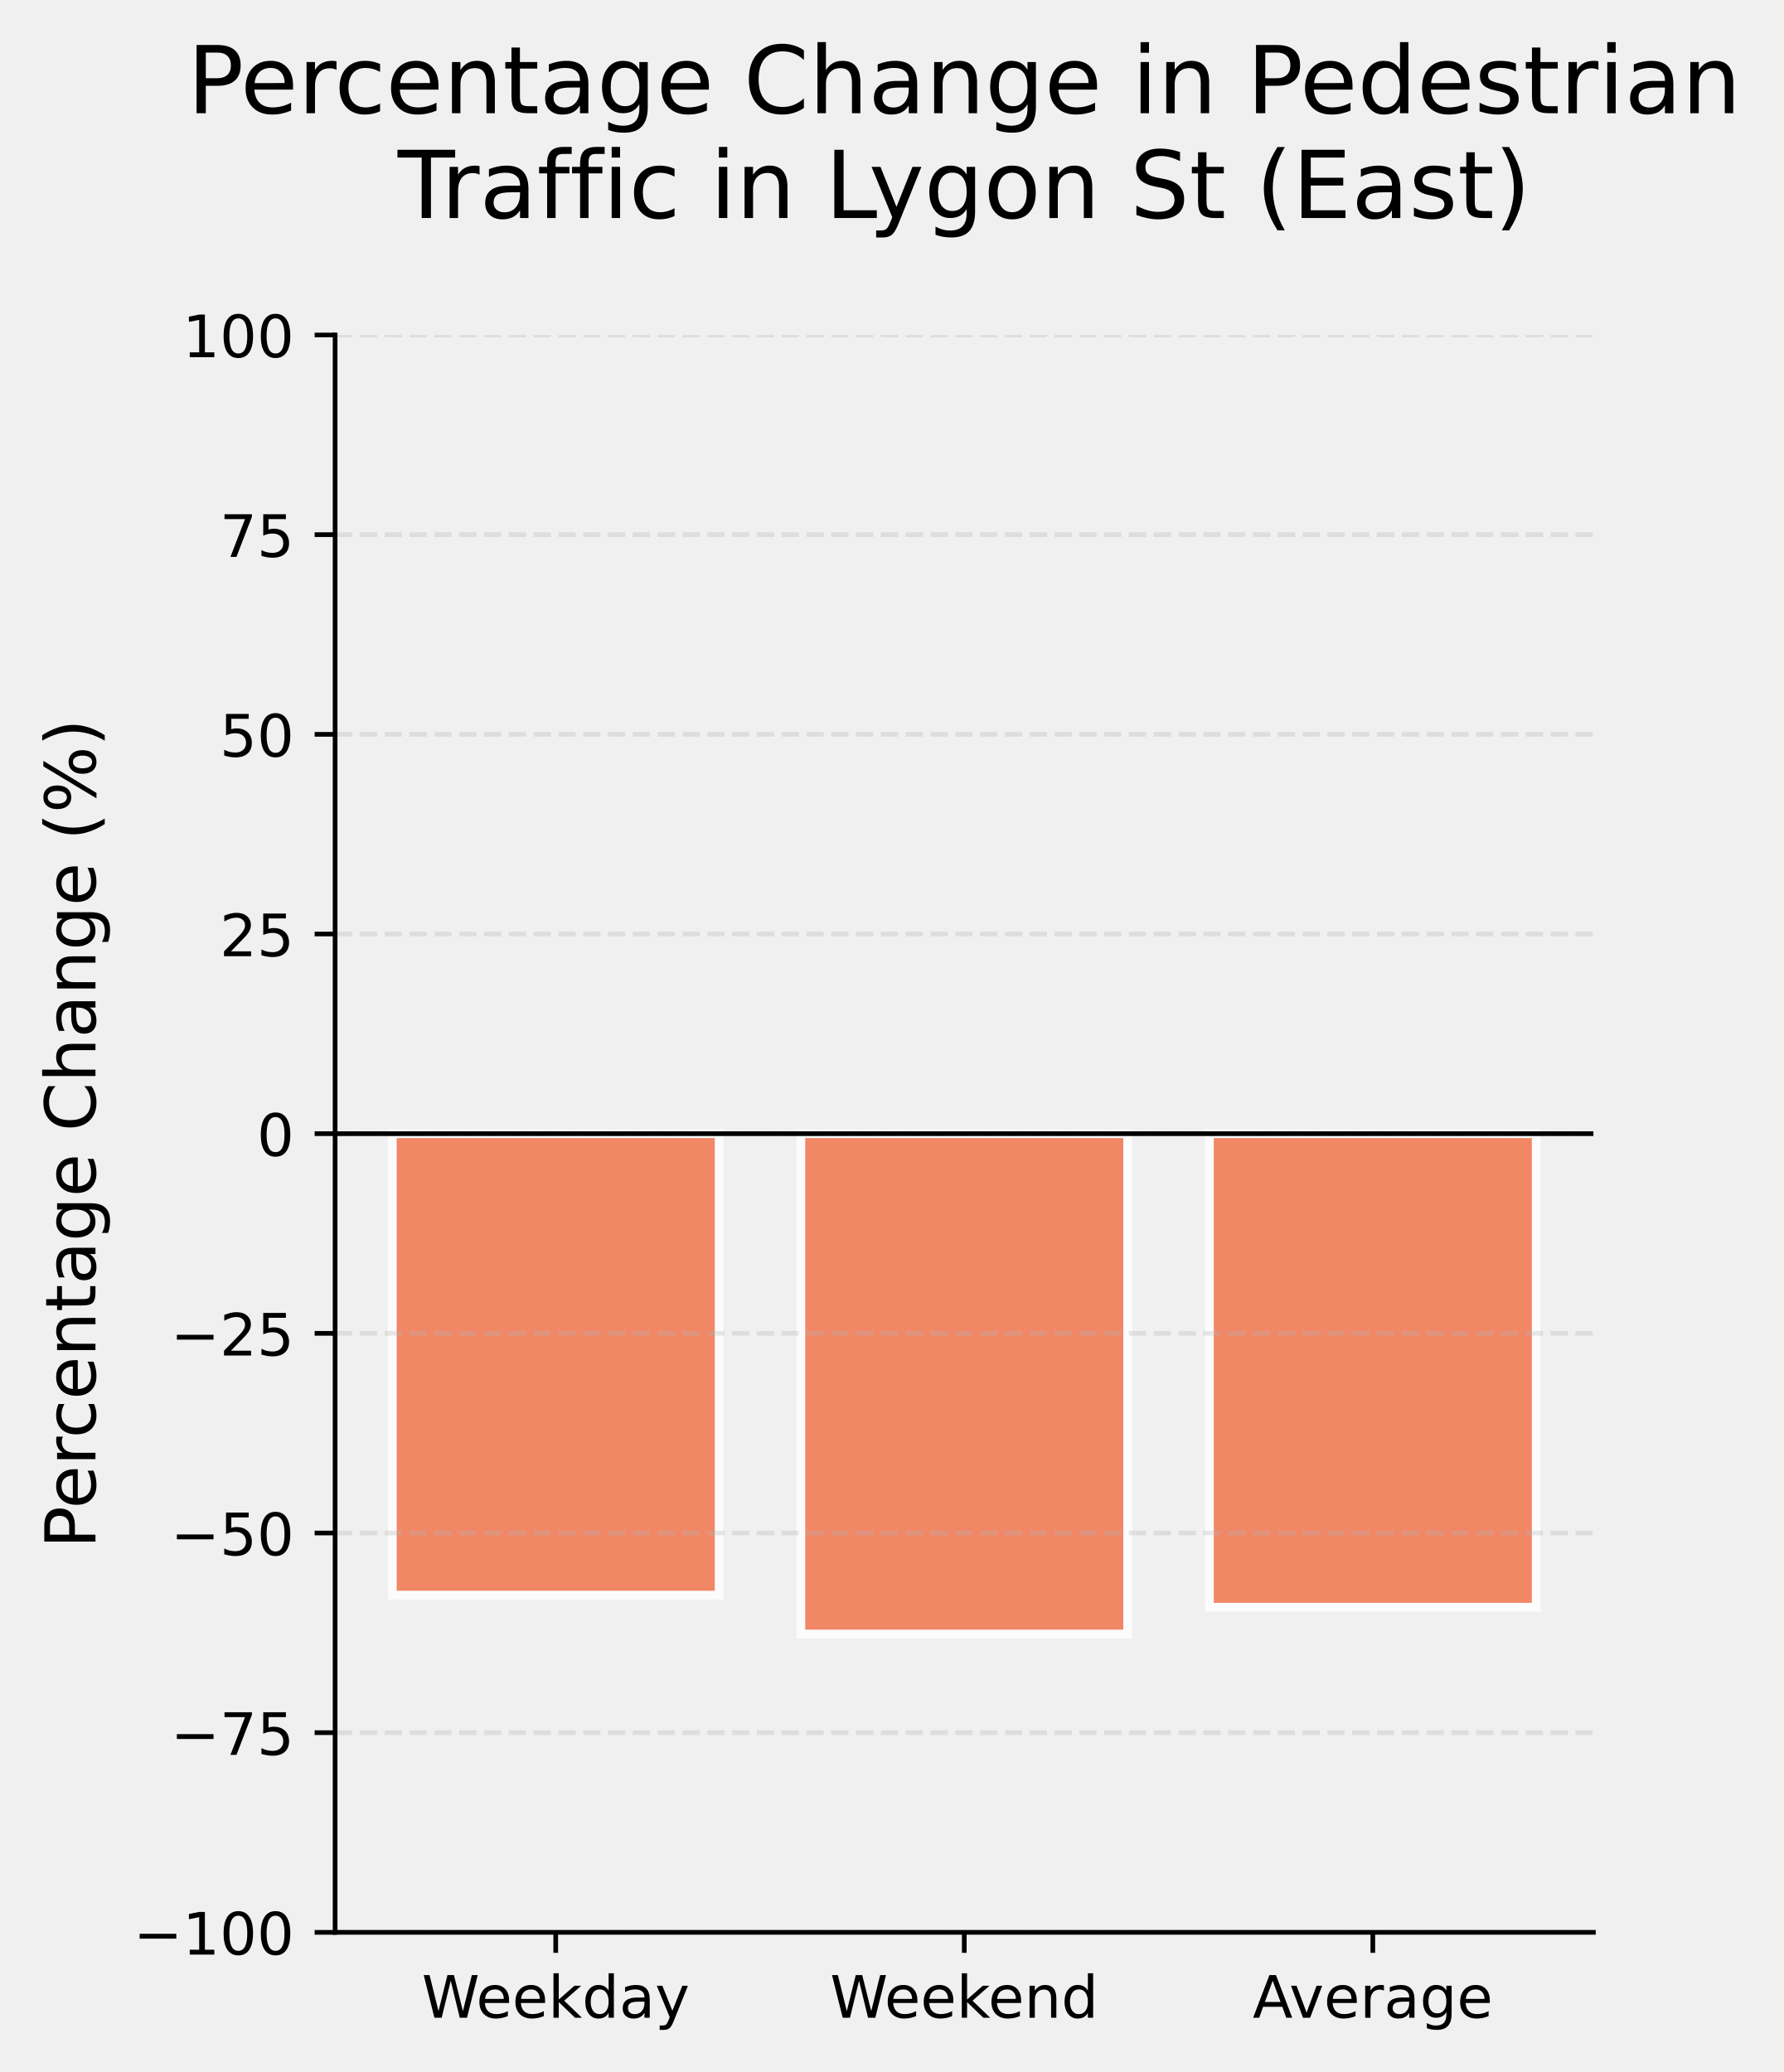
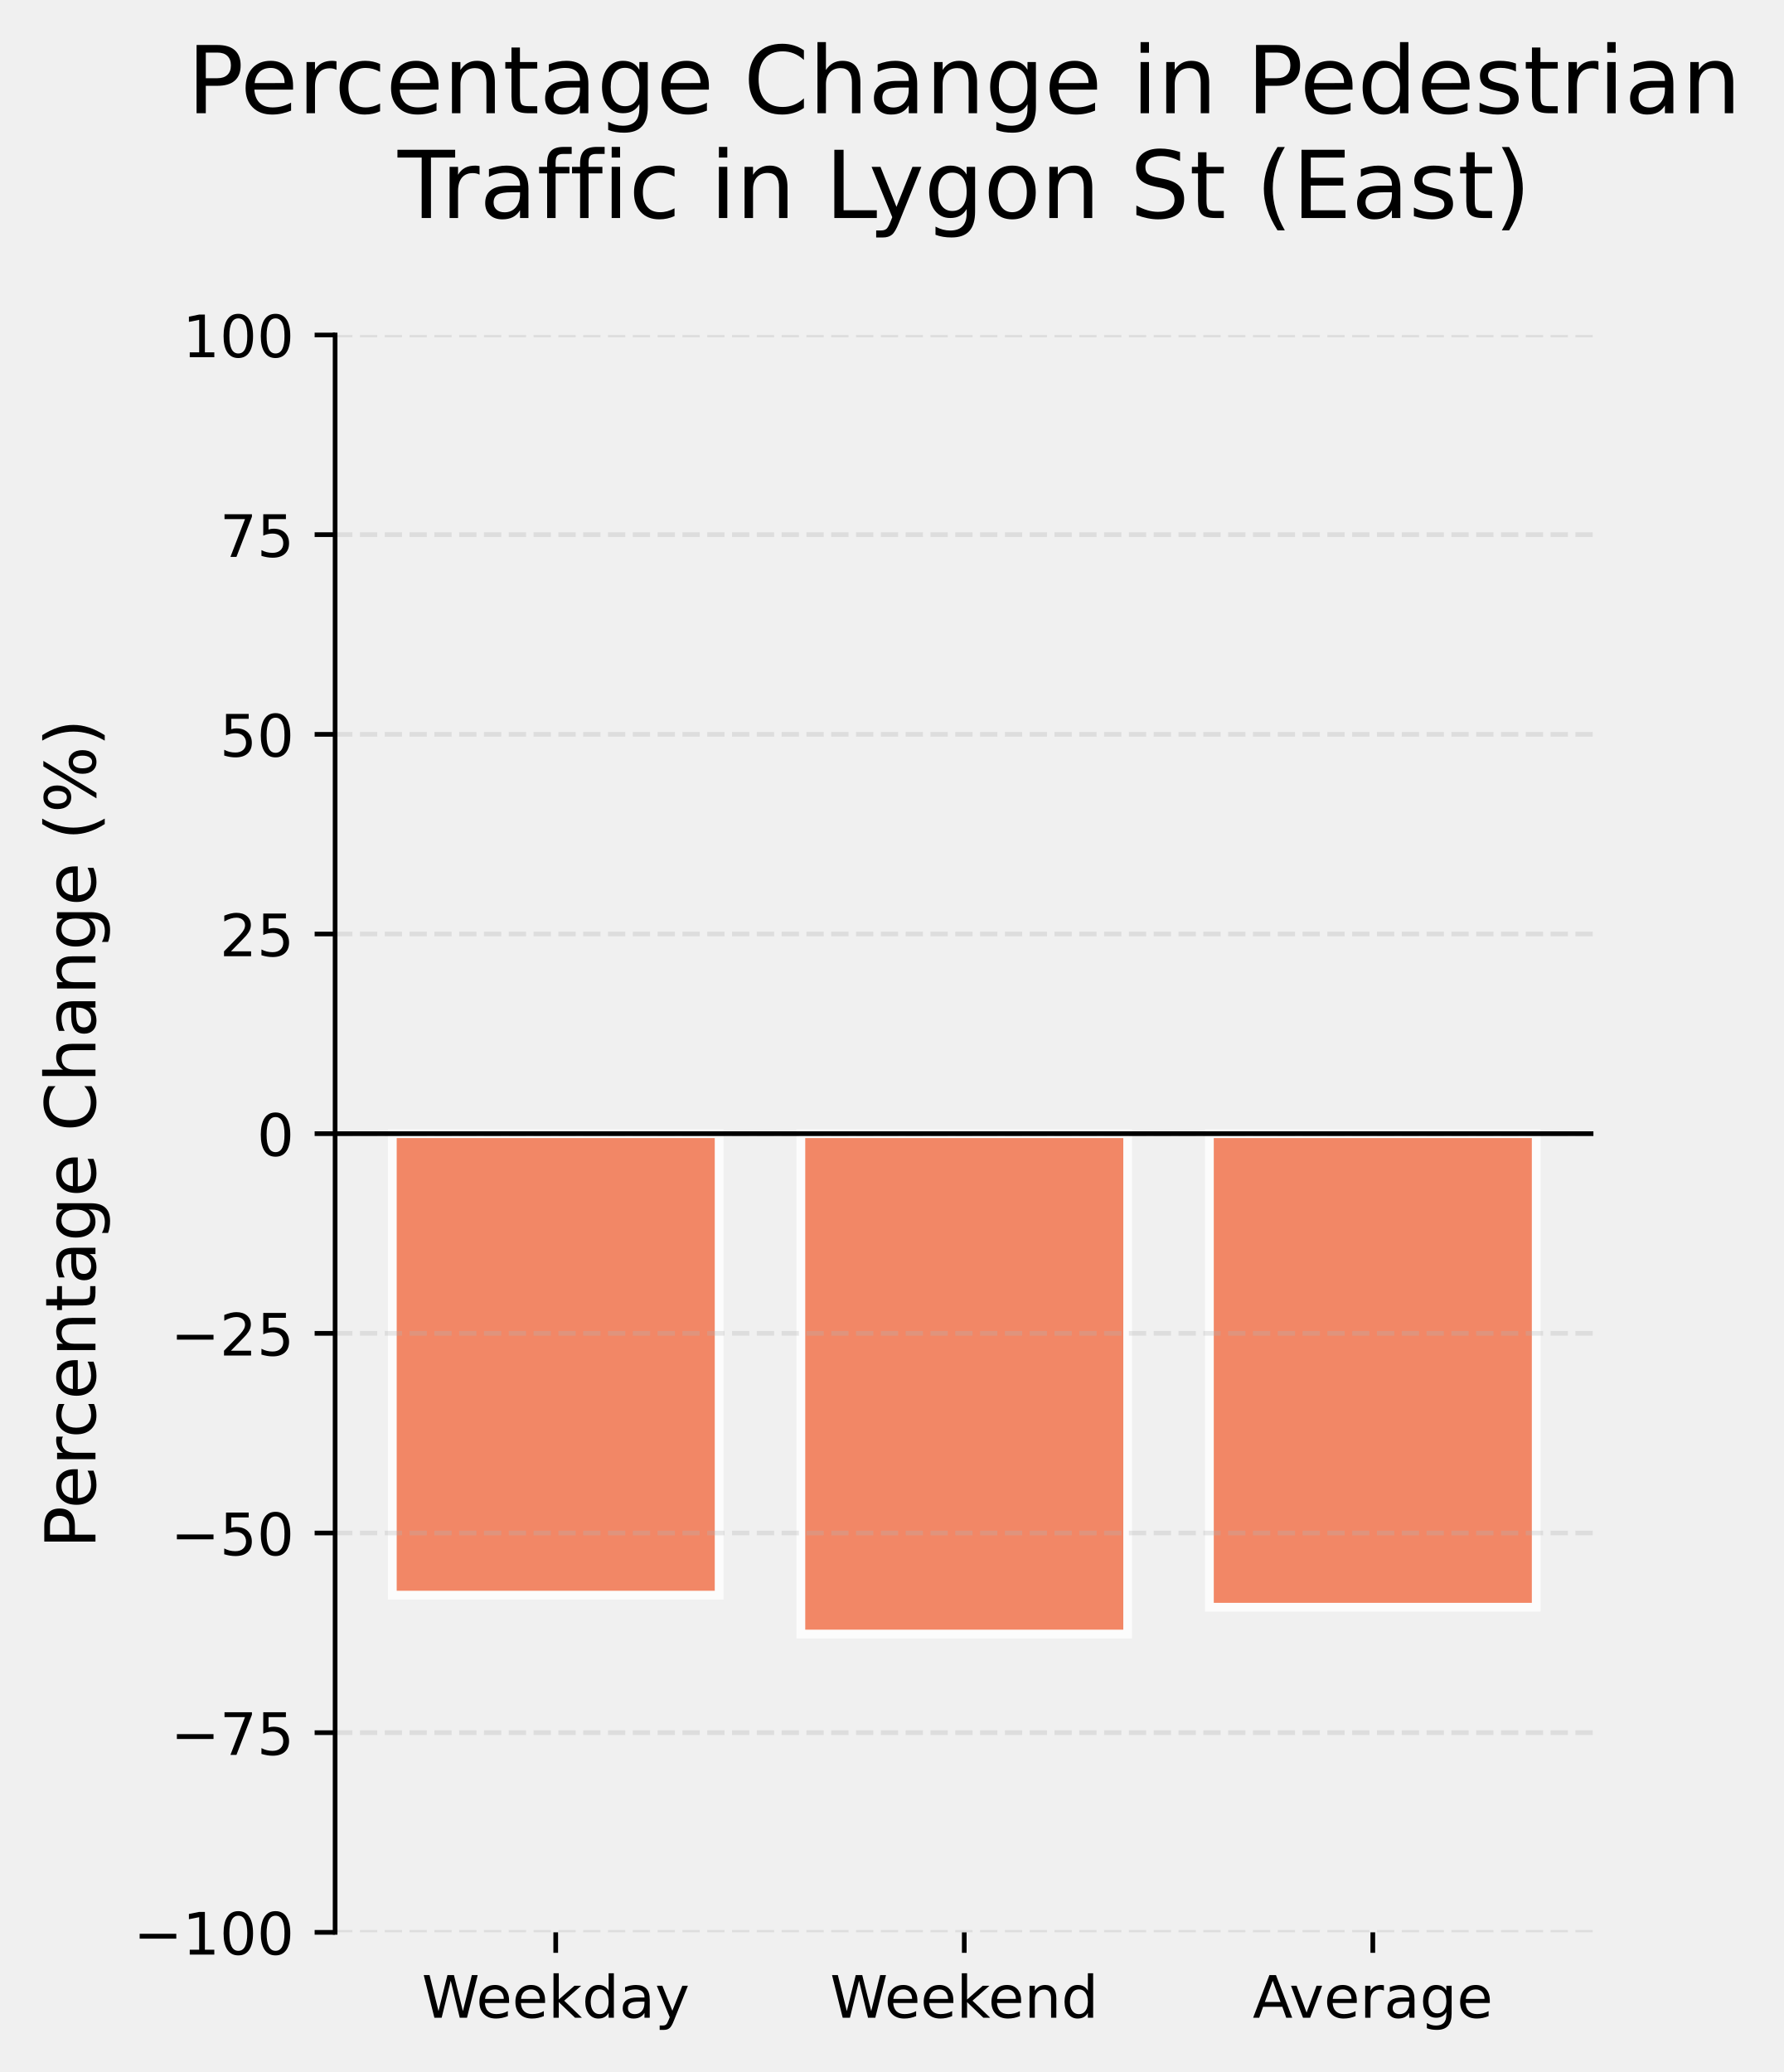
<svg xmlns="http://www.w3.org/2000/svg" xmlns:xlink="http://www.w3.org/1999/xlink" width="304.812pt" height="354.248pt" viewBox="0 0 304.812 354.248" version="1.1">
  <defs>
    <style type="text/css">*{stroke-linejoin: round; stroke-linecap: butt}</style>
  </defs>
  <g id="figure_1">
    <g id="patch_1">
      <path d="M 0 354.248  L 304.812 354.248  L 304.812 0  L 0 0  L 0 354.248  z " style="fill: none" />
    </g>
    <g id="axes_1">
      <g id="patch_2">
        <path d="M 57.281 330.37  L 272.361 330.37  L 272.361 57.274  L 57.281 57.274  L 57.281 330.37  z " style="fill: none" />
      </g>
      <g id="patch_3">
-         <path d="M 67.057 193.822  L 122.922 193.822  L 122.922 272.723  L 67.057 272.723  z " clip-path="url(#pc6ec073f44)" style="fill: #f36d43; opacity: 0.8; stroke: #ffffff; stroke-width: 1.5; stroke-linejoin: miter" />
+         <path d="M 67.057 193.822  L 122.922 193.822  L 122.922 272.723  L 67.057 272.723  z " clip-path="url(#pfa8ee1f2e2)" style="fill: #f36d43; opacity: 0.8; stroke: #ffffff; stroke-width: 1.5; stroke-linejoin: miter" />
      </g>
      <g id="patch_4">
-         <path d="M 136.888 193.822  L 192.753 193.822  L 192.753 279.374  L 136.888 279.374  z " clip-path="url(#pc6ec073f44)" style="fill: #f36d43; opacity: 0.8; stroke: #ffffff; stroke-width: 1.5; stroke-linejoin: miter" />
+         <path d="M 136.888 193.822  L 192.753 193.822  L 192.753 279.374  L 136.888 279.374  z " clip-path="url(#pfa8ee1f2e2)" style="fill: #f36d43; opacity: 0.8; stroke: #ffffff; stroke-width: 1.5; stroke-linejoin: miter" />
      </g>
      <g id="patch_5">
-         <path d="M 206.72 193.822  L 262.585 193.822  L 262.585 274.786  L 206.72 274.786  z " clip-path="url(#pc6ec073f44)" style="fill: #f36d43; opacity: 0.8; stroke: #ffffff; stroke-width: 1.5; stroke-linejoin: miter" />
+         <path d="M 206.72 193.822  L 262.585 193.822  L 262.585 274.786  L 206.72 274.786  z " clip-path="url(#pfa8ee1f2e2)" style="fill: #f36d43; opacity: 0.8; stroke: #ffffff; stroke-width: 1.5; stroke-linejoin: miter" />
      </g>
      <g id="matplotlib.axis_1">
        <g id="xtick_1">
          <g id="line2d_1">
            <defs>
-               <path id="m7e034cf5ae" d="M 0 0  L 0 3.5  " style="stroke: #000000; stroke-width: 0.8" />
+               <path id="m24b602ab44" d="M 0 0  L 0 3.5  " style="stroke: #000000; stroke-width: 0.8" />
            </defs>
            <g>
-               <use xlink:href="#m7e034cf5ae" x="94.99" y="330.37" style="stroke: #000000; stroke-width: 0.8" />
+               <use xlink:href="#m24b602ab44" x="94.99" y="330.37" style="stroke: #000000; stroke-width: 0.8" />
            </g>
          </g>
          <g id="text_1">
            <g transform="translate(72.09368 344.9684) scale(0.1 -0.1)">
              <defs>
                <path id="DejaVuSans-57" d="M 213 4666  L 850 4666  L 1831 722  L 2809 4666  L 3519 4666  L 4500 722  L 5478 4666  L 6119 4666  L 4947 0  L 4153 0  L 3169 4050  L 2175 0  L 1381 0  L 213 4666  z " transform="scale(0.015625)" />
                <path id="DejaVuSans-65" d="M 3597 1894  L 3597 1613  L 953 1613  Q 991 1019 1311 708  Q 1631 397 2203 397  Q 2534 397 2845 478  Q 3156 559 3463 722  L 3463 178  Q 3153 47 2828 -22  Q 2503 -91 2169 -91  Q 1331 -91 842 396  Q 353 884 353 1716  Q 353 2575 817 3079  Q 1281 3584 2069 3584  Q 2775 3584 3186 3129  Q 3597 2675 3597 1894  z M 3022 2063  Q 3016 2534 2758 2815  Q 2500 3097 2075 3097  Q 1594 3097 1305 2825  Q 1016 2553 972 2059  L 3022 2063  z " transform="scale(0.015625)" />
                <path id="DejaVuSans-6b" d="M 581 4863  L 1159 4863  L 1159 1991  L 2875 3500  L 3609 3500  L 1753 1863  L 3688 0  L 2938 0  L 1159 1709  L 1159 0  L 581 0  L 581 4863  z " transform="scale(0.015625)" />
                <path id="DejaVuSans-64" d="M 2906 2969  L 2906 4863  L 3481 4863  L 3481 0  L 2906 0  L 2906 525  Q 2725 213 2448 61  Q 2172 -91 1784 -91  Q 1150 -91 751 415  Q 353 922 353 1747  Q 353 2572 751 3078  Q 1150 3584 1784 3584  Q 2172 3584 2448 3432  Q 2725 3281 2906 2969  z M 947 1747  Q 947 1113 1208 752  Q 1469 391 1925 391  Q 2381 391 2643 752  Q 2906 1113 2906 1747  Q 2906 2381 2643 2742  Q 2381 3103 1925 3103  Q 1469 3103 1208 2742  Q 947 2381 947 1747  z " transform="scale(0.015625)" />
                <path id="DejaVuSans-61" d="M 2194 1759  Q 1497 1759 1228 1600  Q 959 1441 959 1056  Q 959 750 1161 570  Q 1363 391 1709 391  Q 2188 391 2477 730  Q 2766 1069 2766 1631  L 2766 1759  L 2194 1759  z M 3341 1997  L 3341 0  L 2766 0  L 2766 531  Q 2569 213 2275 61  Q 1981 -91 1556 -91  Q 1019 -91 701 211  Q 384 513 384 1019  Q 384 1609 779 1909  Q 1175 2209 1959 2209  L 2766 2209  L 2766 2266  Q 2766 2663 2505 2880  Q 2244 3097 1772 3097  Q 1472 3097 1187 3025  Q 903 2953 641 2809  L 641 3341  Q 956 3463 1253 3523  Q 1550 3584 1831 3584  Q 2591 3584 2966 3190  Q 3341 2797 3341 1997  z " transform="scale(0.015625)" />
                <path id="DejaVuSans-79" d="M 2059 -325  Q 1816 -950 1584 -1140  Q 1353 -1331 966 -1331  L 506 -1331  L 506 -850  L 844 -850  Q 1081 -850 1212 -737  Q 1344 -625 1503 -206  L 1606 56  L 191 3500  L 800 3500  L 1894 763  L 2988 3500  L 3597 3500  L 2059 -325  z " transform="scale(0.015625)" />
              </defs>
              <use xlink:href="#DejaVuSans-57" />
              <use xlink:href="#DejaVuSans-65" transform="translate(93.00195 0)" />
              <use xlink:href="#DejaVuSans-65" transform="translate(154.5254 0)" />
              <use xlink:href="#DejaVuSans-6b" transform="translate(216.0488 0)" />
              <use xlink:href="#DejaVuSans-64" transform="translate(273.959 0)" />
              <use xlink:href="#DejaVuSans-61" transform="translate(337.4355 0)" />
              <use xlink:href="#DejaVuSans-79" transform="translate(398.7148 0)" />
            </g>
          </g>
        </g>
        <g id="xtick_2">
          <g id="line2d_2">
            <g>
-               <use xlink:href="#m7e034cf5ae" x="164.821" y="330.37" style="stroke: #000000; stroke-width: 0.8" />
+               <use xlink:href="#m24b602ab44" x="164.821" y="330.37" style="stroke: #000000; stroke-width: 0.8" />
            </g>
          </g>
          <g id="text_2">
            <g transform="translate(141.8842 344.9684) scale(0.1 -0.1)">
              <defs>
                <path id="DejaVuSans-6e" d="M 3513 2113  L 3513 0  L 2938 0  L 2938 2094  Q 2938 2591 2744 2837  Q 2550 3084 2163 3084  Q 1697 3084 1428 2787  Q 1159 2491 1159 1978  L 1159 0  L 581 0  L 581 3500  L 1159 3500  L 1159 2956  Q 1366 3272 1645 3428  Q 1925 3584 2291 3584  Q 2894 3584 3203 3211  Q 3513 2838 3513 2113  z " transform="scale(0.015625)" />
              </defs>
              <use xlink:href="#DejaVuSans-57" />
              <use xlink:href="#DejaVuSans-65" transform="translate(93.00195 0)" />
              <use xlink:href="#DejaVuSans-65" transform="translate(154.5254 0)" />
              <use xlink:href="#DejaVuSans-6b" transform="translate(216.0488 0)" />
              <use xlink:href="#DejaVuSans-65" transform="translate(270.334 0)" />
              <use xlink:href="#DejaVuSans-6e" transform="translate(331.8574 0)" />
              <use xlink:href="#DejaVuSans-64" transform="translate(395.2363 0)" />
            </g>
          </g>
        </g>
        <g id="xtick_3">
          <g id="line2d_3">
            <g>
-               <use xlink:href="#m7e034cf5ae" x="234.652" y="330.37" style="stroke: #000000; stroke-width: 0.8" />
+               <use xlink:href="#m24b602ab44" x="234.652" y="330.37" style="stroke: #000000; stroke-width: 0.8" />
            </g>
          </g>
          <g id="text_3">
            <g transform="translate(214.1193 344.9684) scale(0.1 -0.1)">
              <defs>
                <path id="DejaVuSans-41" d="M 2188 4044  L 1331 1722  L 3047 1722  L 2188 4044  z M 1831 4666  L 2547 4666  L 4325 0  L 3669 0  L 3244 1197  L 1141 1197  L 716 0  L 50 0  L 1831 4666  z " transform="scale(0.015625)" />
                <path id="DejaVuSans-76" d="M 191 3500  L 800 3500  L 1894 563  L 2988 3500  L 3597 3500  L 2284 0  L 1503 0  L 191 3500  z " transform="scale(0.015625)" />
                <path id="DejaVuSans-72" d="M 2631 2963  Q 2534 3019 2420 3045  Q 2306 3072 2169 3072  Q 1681 3072 1420 2755  Q 1159 2438 1159 1844  L 1159 0  L 581 0  L 581 3500  L 1159 3500  L 1159 2956  Q 1341 3275 1631 3429  Q 1922 3584 2338 3584  Q 2397 3584 2469 3576  Q 2541 3569 2628 3553  L 2631 2963  z " transform="scale(0.015625)" />
                <path id="DejaVuSans-67" d="M 2906 1791  Q 2906 2416 2648 2759  Q 2391 3103 1925 3103  Q 1463 3103 1205 2759  Q 947 2416 947 1791  Q 947 1169 1205 825  Q 1463 481 1925 481  Q 2391 481 2648 825  Q 2906 1169 2906 1791  z M 3481 434  Q 3481 -459 3084 -895  Q 2688 -1331 1869 -1331  Q 1566 -1331 1297 -1286  Q 1028 -1241 775 -1147  L 775 -588  Q 1028 -725 1275 -790  Q 1522 -856 1778 -856  Q 2344 -856 2625 -561  Q 2906 -266 2906 331  L 2906 616  Q 2728 306 2450 153  Q 2172 0 1784 0  Q 1141 0 747 490  Q 353 981 353 1791  Q 353 2603 747 3093  Q 1141 3584 1784 3584  Q 2172 3584 2450 3431  Q 2728 3278 2906 2969  L 2906 3500  L 3481 3500  L 3481 434  z " transform="scale(0.015625)" />
              </defs>
              <use xlink:href="#DejaVuSans-41" />
              <use xlink:href="#DejaVuSans-76" transform="translate(62.5332 0)" />
              <use xlink:href="#DejaVuSans-65" transform="translate(121.7129 0)" />
              <use xlink:href="#DejaVuSans-72" transform="translate(183.2363 0)" />
              <use xlink:href="#DejaVuSans-61" transform="translate(224.3496 0)" />
              <use xlink:href="#DejaVuSans-67" transform="translate(285.6289 0)" />
              <use xlink:href="#DejaVuSans-65" transform="translate(349.1055 0)" />
            </g>
          </g>
        </g>
      </g>
      <g id="matplotlib.axis_2">
        <g id="ytick_1">
          <g id="line2d_4">
-             <path d="M 57.281 330.37  L 272.361 330.37  " clip-path="url(#pc6ec073f44)" style="fill: none; stroke-dasharray: 2.96,1.28; stroke-dashoffset: 0; stroke: #b0b0b0; stroke-opacity: 0.3; stroke-width: 0.8" />
+             <path d="M 57.281 330.37  L 272.361 330.37  " clip-path="url(#pfa8ee1f2e2)" style="fill: none; stroke-dasharray: 2.96,1.28; stroke-dashoffset: 0; stroke: #b0b0b0; stroke-opacity: 0.3; stroke-width: 0.8" />
          </g>
          <g id="line2d_5">
            <defs>
-               <path id="m58a0b46458" d="M 0 0  L -3.5 0  " style="stroke: #000000; stroke-width: 0.8" />
+               <path id="m42eee6452e" d="M 0 0  L -3.5 0  " style="stroke: #000000; stroke-width: 0.8" />
            </defs>
            <g>
-               <use xlink:href="#m58a0b46458" x="57.281" y="330.37" style="stroke: #000000; stroke-width: 0.8" />
+               <use xlink:href="#m42eee6452e" x="57.281" y="330.37" style="stroke: #000000; stroke-width: 0.8" />
            </g>
          </g>
          <g id="text_4">
            <g transform="translate(22.81375 334.1692) scale(0.1 -0.1)">
              <defs>
                <path id="DejaVuSans-2212" d="M 678 2272  L 4684 2272  L 4684 1741  L 678 1741  L 678 2272  z " transform="scale(0.015625)" />
                <path id="DejaVuSans-31" d="M 794 531  L 1825 531  L 1825 4091  L 703 3866  L 703 4441  L 1819 4666  L 2450 4666  L 2450 531  L 3481 531  L 3481 0  L 794 0  L 794 531  z " transform="scale(0.015625)" />
                <path id="DejaVuSans-30" d="M 2034 4250  Q 1547 4250 1301 3770  Q 1056 3291 1056 2328  Q 1056 1369 1301 889  Q 1547 409 2034 409  Q 2525 409 2770 889  Q 3016 1369 3016 2328  Q 3016 3291 2770 3770  Q 2525 4250 2034 4250  z M 2034 4750  Q 2819 4750 3233 4129  Q 3647 3509 3647 2328  Q 3647 1150 3233 529  Q 2819 -91 2034 -91  Q 1250 -91 836 529  Q 422 1150 422 2328  Q 422 3509 836 4129  Q 1250 4750 2034 4750  z " transform="scale(0.015625)" />
              </defs>
              <use xlink:href="#DejaVuSans-2212" />
              <use xlink:href="#DejaVuSans-31" transform="translate(83.78906 0)" />
              <use xlink:href="#DejaVuSans-30" transform="translate(147.4121 0)" />
              <use xlink:href="#DejaVuSans-30" transform="translate(211.0352 0)" />
            </g>
          </g>
        </g>
        <g id="ytick_2">
          <g id="line2d_6">
-             <path d="M 57.281 296.233  L 272.361 296.233  " clip-path="url(#pc6ec073f44)" style="fill: none; stroke-dasharray: 2.96,1.28; stroke-dashoffset: 0; stroke: #b0b0b0; stroke-opacity: 0.3; stroke-width: 0.8" />
+             <path d="M 57.281 296.233  L 272.361 296.233  " clip-path="url(#pfa8ee1f2e2)" style="fill: none; stroke-dasharray: 2.96,1.28; stroke-dashoffset: 0; stroke: #b0b0b0; stroke-opacity: 0.3; stroke-width: 0.8" />
          </g>
          <g id="line2d_7">
            <g>
-               <use xlink:href="#m58a0b46458" x="57.281" y="296.233" style="stroke: #000000; stroke-width: 0.8" />
+               <use xlink:href="#m42eee6452e" x="57.281" y="296.233" style="stroke: #000000; stroke-width: 0.8" />
            </g>
          </g>
          <g id="text_5">
            <g transform="translate(29.17625 300.0322) scale(0.1 -0.1)">
              <defs>
                <path id="DejaVuSans-37" d="M 525 4666  L 3525 4666  L 3525 4397  L 1831 0  L 1172 0  L 2766 4134  L 525 4134  L 525 4666  z " transform="scale(0.015625)" />
                <path id="DejaVuSans-35" d="M 691 4666  L 3169 4666  L 3169 4134  L 1269 4134  L 1269 2991  Q 1406 3038 1543 3061  Q 1681 3084 1819 3084  Q 2600 3084 3056 2656  Q 3513 2228 3513 1497  Q 3513 744 3044 326  Q 2575 -91 1722 -91  Q 1428 -91 1123 -41  Q 819 9 494 109  L 494 744  Q 775 591 1075 516  Q 1375 441 1709 441  Q 2250 441 2565 725  Q 2881 1009 2881 1497  Q 2881 1984 2565 2268  Q 2250 2553 1709 2553  Q 1456 2553 1204 2497  Q 953 2441 691 2322  L 691 4666  z " transform="scale(0.015625)" />
              </defs>
              <use xlink:href="#DejaVuSans-2212" />
              <use xlink:href="#DejaVuSans-37" transform="translate(83.78906 0)" />
              <use xlink:href="#DejaVuSans-35" transform="translate(147.4121 0)" />
            </g>
          </g>
        </g>
        <g id="ytick_3">
          <g id="line2d_8">
-             <path d="M 57.281 262.096  L 272.361 262.096  " clip-path="url(#pc6ec073f44)" style="fill: none; stroke-dasharray: 2.96,1.28; stroke-dashoffset: 0; stroke: #b0b0b0; stroke-opacity: 0.3; stroke-width: 0.8" />
+             <path d="M 57.281 262.096  L 272.361 262.096  " clip-path="url(#pfa8ee1f2e2)" style="fill: none; stroke-dasharray: 2.96,1.28; stroke-dashoffset: 0; stroke: #b0b0b0; stroke-opacity: 0.3; stroke-width: 0.8" />
          </g>
          <g id="line2d_9">
            <g>
-               <use xlink:href="#m58a0b46458" x="57.281" y="262.096" style="stroke: #000000; stroke-width: 0.8" />
+               <use xlink:href="#m42eee6452e" x="57.281" y="262.096" style="stroke: #000000; stroke-width: 0.8" />
            </g>
          </g>
          <g id="text_6">
            <g transform="translate(29.17625 265.8952) scale(0.1 -0.1)">
              <use xlink:href="#DejaVuSans-2212" />
              <use xlink:href="#DejaVuSans-35" transform="translate(83.78906 0)" />
              <use xlink:href="#DejaVuSans-30" transform="translate(147.4121 0)" />
            </g>
          </g>
        </g>
        <g id="ytick_4">
          <g id="line2d_10">
-             <path d="M 57.281 227.959  L 272.361 227.959  " clip-path="url(#pc6ec073f44)" style="fill: none; stroke-dasharray: 2.96,1.28; stroke-dashoffset: 0; stroke: #b0b0b0; stroke-opacity: 0.3; stroke-width: 0.8" />
+             <path d="M 57.281 227.959  L 272.361 227.959  " clip-path="url(#pfa8ee1f2e2)" style="fill: none; stroke-dasharray: 2.96,1.28; stroke-dashoffset: 0; stroke: #b0b0b0; stroke-opacity: 0.3; stroke-width: 0.8" />
          </g>
          <g id="line2d_11">
            <g>
-               <use xlink:href="#m58a0b46458" x="57.281" y="227.959" style="stroke: #000000; stroke-width: 0.8" />
+               <use xlink:href="#m42eee6452e" x="57.281" y="227.959" style="stroke: #000000; stroke-width: 0.8" />
            </g>
          </g>
          <g id="text_7">
            <g transform="translate(29.17625 231.7582) scale(0.1 -0.1)">
              <defs>
                <path id="DejaVuSans-32" d="M 1228 531  L 3431 531  L 3431 0  L 469 0  L 469 531  Q 828 903 1448 1529  Q 2069 2156 2228 2338  Q 2531 2678 2651 2914  Q 2772 3150 2772 3378  Q 2772 3750 2511 3984  Q 2250 4219 1831 4219  Q 1534 4219 1204 4116  Q 875 4013 500 3803  L 500 4441  Q 881 4594 1212 4672  Q 1544 4750 1819 4750  Q 2544 4750 2975 4387  Q 3406 4025 3406 3419  Q 3406 3131 3298 2873  Q 3191 2616 2906 2266  Q 2828 2175 2409 1742  Q 1991 1309 1228 531  z " transform="scale(0.015625)" />
              </defs>
              <use xlink:href="#DejaVuSans-2212" />
              <use xlink:href="#DejaVuSans-32" transform="translate(83.78906 0)" />
              <use xlink:href="#DejaVuSans-35" transform="translate(147.4121 0)" />
            </g>
          </g>
        </g>
        <g id="ytick_5">
          <g id="line2d_12">
-             <path d="M 57.281 193.822  L 272.361 193.822  " clip-path="url(#pc6ec073f44)" style="fill: none; stroke-dasharray: 2.96,1.28; stroke-dashoffset: 0; stroke: #b0b0b0; stroke-opacity: 0.3; stroke-width: 0.8" />
+             <path d="M 57.281 193.822  L 272.361 193.822  " clip-path="url(#pfa8ee1f2e2)" style="fill: none; stroke-dasharray: 2.96,1.28; stroke-dashoffset: 0; stroke: #b0b0b0; stroke-opacity: 0.3; stroke-width: 0.8" />
          </g>
          <g id="line2d_13">
            <g>
-               <use xlink:href="#m58a0b46458" x="57.281" y="193.822" style="stroke: #000000; stroke-width: 0.8" />
+               <use xlink:href="#m42eee6452e" x="57.281" y="193.822" style="stroke: #000000; stroke-width: 0.8" />
            </g>
          </g>
          <g id="text_8">
            <g transform="translate(43.91844 197.6212) scale(0.1 -0.1)">
              <use xlink:href="#DejaVuSans-30" />
            </g>
          </g>
        </g>
        <g id="ytick_6">
          <g id="line2d_14">
-             <path d="M 57.281 159.685  L 272.361 159.685  " clip-path="url(#pc6ec073f44)" style="fill: none; stroke-dasharray: 2.96,1.28; stroke-dashoffset: 0; stroke: #b0b0b0; stroke-opacity: 0.3; stroke-width: 0.8" />
+             <path d="M 57.281 159.685  L 272.361 159.685  " clip-path="url(#pfa8ee1f2e2)" style="fill: none; stroke-dasharray: 2.96,1.28; stroke-dashoffset: 0; stroke: #b0b0b0; stroke-opacity: 0.3; stroke-width: 0.8" />
          </g>
          <g id="line2d_15">
            <g>
-               <use xlink:href="#m58a0b46458" x="57.281" y="159.685" style="stroke: #000000; stroke-width: 0.8" />
+               <use xlink:href="#m42eee6452e" x="57.281" y="159.685" style="stroke: #000000; stroke-width: 0.8" />
            </g>
          </g>
          <g id="text_9">
            <g transform="translate(37.55594 163.4842) scale(0.1 -0.1)">
              <use xlink:href="#DejaVuSans-32" />
              <use xlink:href="#DejaVuSans-35" transform="translate(63.62305 0)" />
            </g>
          </g>
        </g>
        <g id="ytick_7">
          <g id="line2d_16">
-             <path d="M 57.281 125.548  L 272.361 125.548  " clip-path="url(#pc6ec073f44)" style="fill: none; stroke-dasharray: 2.96,1.28; stroke-dashoffset: 0; stroke: #b0b0b0; stroke-opacity: 0.3; stroke-width: 0.8" />
+             <path d="M 57.281 125.548  L 272.361 125.548  " clip-path="url(#pfa8ee1f2e2)" style="fill: none; stroke-dasharray: 2.96,1.28; stroke-dashoffset: 0; stroke: #b0b0b0; stroke-opacity: 0.3; stroke-width: 0.8" />
          </g>
          <g id="line2d_17">
            <g>
-               <use xlink:href="#m58a0b46458" x="57.281" y="125.548" style="stroke: #000000; stroke-width: 0.8" />
+               <use xlink:href="#m42eee6452e" x="57.281" y="125.548" style="stroke: #000000; stroke-width: 0.8" />
            </g>
          </g>
          <g id="text_10">
            <g transform="translate(37.55594 129.3472) scale(0.1 -0.1)">
              <use xlink:href="#DejaVuSans-35" />
              <use xlink:href="#DejaVuSans-30" transform="translate(63.62305 0)" />
            </g>
          </g>
        </g>
        <g id="ytick_8">
          <g id="line2d_18">
-             <path d="M 57.281 91.411  L 272.361 91.411  " clip-path="url(#pc6ec073f44)" style="fill: none; stroke-dasharray: 2.96,1.28; stroke-dashoffset: 0; stroke: #b0b0b0; stroke-opacity: 0.3; stroke-width: 0.8" />
+             <path d="M 57.281 91.411  L 272.361 91.411  " clip-path="url(#pfa8ee1f2e2)" style="fill: none; stroke-dasharray: 2.96,1.28; stroke-dashoffset: 0; stroke: #b0b0b0; stroke-opacity: 0.3; stroke-width: 0.8" />
          </g>
          <g id="line2d_19">
            <g>
-               <use xlink:href="#m58a0b46458" x="57.281" y="91.411" style="stroke: #000000; stroke-width: 0.8" />
+               <use xlink:href="#m42eee6452e" x="57.281" y="91.411" style="stroke: #000000; stroke-width: 0.8" />
            </g>
          </g>
          <g id="text_11">
            <g transform="translate(37.55594 95.21022) scale(0.1 -0.1)">
              <use xlink:href="#DejaVuSans-37" />
              <use xlink:href="#DejaVuSans-35" transform="translate(63.62305 0)" />
            </g>
          </g>
        </g>
        <g id="ytick_9">
          <g id="line2d_20">
-             <path d="M 57.281 57.274  L 272.361 57.274  " clip-path="url(#pc6ec073f44)" style="fill: none; stroke-dasharray: 2.96,1.28; stroke-dashoffset: 0; stroke: #b0b0b0; stroke-opacity: 0.3; stroke-width: 0.8" />
+             <path d="M 57.281 57.274  L 272.361 57.274  " clip-path="url(#pfa8ee1f2e2)" style="fill: none; stroke-dasharray: 2.96,1.28; stroke-dashoffset: 0; stroke: #b0b0b0; stroke-opacity: 0.3; stroke-width: 0.8" />
          </g>
          <g id="line2d_21">
            <g>
-               <use xlink:href="#m58a0b46458" x="57.281" y="57.274" style="stroke: #000000; stroke-width: 0.8" />
+               <use xlink:href="#m42eee6452e" x="57.281" y="57.274" style="stroke: #000000; stroke-width: 0.8" />
            </g>
          </g>
          <g id="text_12">
            <g transform="translate(31.19344 61.07322) scale(0.1 -0.1)">
              <use xlink:href="#DejaVuSans-31" />
              <use xlink:href="#DejaVuSans-30" transform="translate(63.62305 0)" />
              <use xlink:href="#DejaVuSans-30" transform="translate(127.2461 0)" />
            </g>
          </g>
        </g>
        <g id="text_13">
          <g transform="translate(16.31812 264.7382) rotate(-90) scale(0.12 -0.12)">
            <defs>
              <path id="DejaVuSans-50" d="M 1259 4147  L 1259 2394  L 2053 2394  Q 2494 2394 2734 2622  Q 2975 2850 2975 3272  Q 2975 3691 2734 3919  Q 2494 4147 2053 4147  L 1259 4147  z M 628 4666  L 2053 4666  Q 2838 4666 3239 4311  Q 3641 3956 3641 3272  Q 3641 2581 3239 2228  Q 2838 1875 2053 1875  L 1259 1875  L 1259 0  L 628 0  L 628 4666  z " transform="scale(0.015625)" />
              <path id="DejaVuSans-63" d="M 3122 3366  L 3122 2828  Q 2878 2963 2633 3030  Q 2388 3097 2138 3097  Q 1578 3097 1268 2742  Q 959 2388 959 1747  Q 959 1106 1268 751  Q 1578 397 2138 397  Q 2388 397 2633 464  Q 2878 531 3122 666  L 3122 134  Q 2881 22 2623 -34  Q 2366 -91 2075 -91  Q 1284 -91 818 406  Q 353 903 353 1747  Q 353 2603 823 3093  Q 1294 3584 2113 3584  Q 2378 3584 2631 3529  Q 2884 3475 3122 3366  z " transform="scale(0.015625)" />
              <path id="DejaVuSans-74" d="M 1172 4494  L 1172 3500  L 2356 3500  L 2356 3053  L 1172 3053  L 1172 1153  Q 1172 725 1289 603  Q 1406 481 1766 481  L 2356 481  L 2356 0  L 1766 0  Q 1100 0 847 248  Q 594 497 594 1153  L 594 3053  L 172 3053  L 172 3500  L 594 3500  L 594 4494  L 1172 4494  z " transform="scale(0.015625)" />
              <path id="DejaVuSans-20" transform="scale(0.015625)" />
              <path id="DejaVuSans-43" d="M 4122 4306  L 4122 3641  Q 3803 3938 3442 4084  Q 3081 4231 2675 4231  Q 1875 4231 1450 3742  Q 1025 3253 1025 2328  Q 1025 1406 1450 917  Q 1875 428 2675 428  Q 3081 428 3442 575  Q 3803 722 4122 1019  L 4122 359  Q 3791 134 3420 21  Q 3050 -91 2638 -91  Q 1578 -91 968 557  Q 359 1206 359 2328  Q 359 3453 968 4101  Q 1578 4750 2638 4750  Q 3056 4750 3426 4639  Q 3797 4528 4122 4306  z " transform="scale(0.015625)" />
              <path id="DejaVuSans-68" d="M 3513 2113  L 3513 0  L 2938 0  L 2938 2094  Q 2938 2591 2744 2837  Q 2550 3084 2163 3084  Q 1697 3084 1428 2787  Q 1159 2491 1159 1978  L 1159 0  L 581 0  L 581 4863  L 1159 4863  L 1159 2956  Q 1366 3272 1645 3428  Q 1925 3584 2291 3584  Q 2894 3584 3203 3211  Q 3513 2838 3513 2113  z " transform="scale(0.015625)" />
              <path id="DejaVuSans-28" d="M 1984 4856  Q 1566 4138 1362 3434  Q 1159 2731 1159 2009  Q 1159 1288 1364 580  Q 1569 -128 1984 -844  L 1484 -844  Q 1016 -109 783 600  Q 550 1309 550 2009  Q 550 2706 781 3412  Q 1013 4119 1484 4856  L 1984 4856  z " transform="scale(0.015625)" />
              <path id="DejaVuSans-25" d="M 4653 2053  Q 4381 2053 4226 1822  Q 4072 1591 4072 1178  Q 4072 772 4226 539  Q 4381 306 4653 306  Q 4919 306 5073 539  Q 5228 772 5228 1178  Q 5228 1588 5073 1820  Q 4919 2053 4653 2053  z M 4653 2450  Q 5147 2450 5437 2106  Q 5728 1763 5728 1178  Q 5728 594 5436 251  Q 5144 -91 4653 -91  Q 4153 -91 3862 251  Q 3572 594 3572 1178  Q 3572 1766 3864 2108  Q 4156 2450 4653 2450  z M 1428 4353  Q 1159 4353 1004 4120  Q 850 3888 850 3481  Q 850 3069 1003 2837  Q 1156 2606 1428 2606  Q 1700 2606 1854 2837  Q 2009 3069 2009 3481  Q 2009 3884 1853 4118  Q 1697 4353 1428 4353  z M 4250 4750  L 4750 4750  L 1831 -91  L 1331 -91  L 4250 4750  z M 1428 4750  Q 1922 4750 2215 4408  Q 2509 4066 2509 3481  Q 2509 2891 2217 2550  Q 1925 2209 1428 2209  Q 931 2209 642 2551  Q 353 2894 353 3481  Q 353 4063 643 4406  Q 934 4750 1428 4750  z " transform="scale(0.015625)" />
              <path id="DejaVuSans-29" d="M 513 4856  L 1013 4856  Q 1481 4119 1714 3412  Q 1947 2706 1947 2009  Q 1947 1309 1714 600  Q 1481 -109 1013 -844  L 513 -844  Q 928 -128 1133 580  Q 1338 1288 1338 2009  Q 1338 2731 1133 3434  Q 928 4138 513 4856  z " transform="scale(0.015625)" />
            </defs>
            <use xlink:href="#DejaVuSans-50" />
            <use xlink:href="#DejaVuSans-65" transform="translate(56.67773 0)" />
            <use xlink:href="#DejaVuSans-72" transform="translate(118.2012 0)" />
            <use xlink:href="#DejaVuSans-63" transform="translate(157.0645 0)" />
            <use xlink:href="#DejaVuSans-65" transform="translate(212.0449 0)" />
            <use xlink:href="#DejaVuSans-6e" transform="translate(273.5684 0)" />
            <use xlink:href="#DejaVuSans-74" transform="translate(336.9473 0)" />
            <use xlink:href="#DejaVuSans-61" transform="translate(376.1562 0)" />
            <use xlink:href="#DejaVuSans-67" transform="translate(437.4355 0)" />
            <use xlink:href="#DejaVuSans-65" transform="translate(500.9121 0)" />
            <use xlink:href="#DejaVuSans-20" transform="translate(562.4355 0)" />
            <use xlink:href="#DejaVuSans-43" transform="translate(594.2227 0)" />
            <use xlink:href="#DejaVuSans-68" transform="translate(664.0469 0)" />
            <use xlink:href="#DejaVuSans-61" transform="translate(727.4258 0)" />
            <use xlink:href="#DejaVuSans-6e" transform="translate(788.7051 0)" />
            <use xlink:href="#DejaVuSans-67" transform="translate(852.084 0)" />
            <use xlink:href="#DejaVuSans-65" transform="translate(915.5605 0)" />
            <use xlink:href="#DejaVuSans-20" transform="translate(977.084 0)" />
            <use xlink:href="#DejaVuSans-28" transform="translate(1008.871 0)" />
            <use xlink:href="#DejaVuSans-25" transform="translate(1047.885 0)" />
            <use xlink:href="#DejaVuSans-29" transform="translate(1142.904 0)" />
          </g>
        </g>
      </g>
      <g id="line2d_22">
-         <path d="M 57.281 193.822  L 272.361 193.822  " clip-path="url(#pc6ec073f44)" style="fill: none; stroke: #000000; stroke-width: 0.8; stroke-linecap: square" />
+         <path d="M 57.281 193.822  L 272.361 193.822  " clip-path="url(#pfa8ee1f2e2)" style="fill: none; stroke: #000000; stroke-width: 0.8; stroke-linecap: square" />
      </g>
      <g id="patch_6">
        <path d="M 57.281 330.37  L 57.281 57.274  " style="fill: none; stroke: #000000; stroke-width: 0.8; stroke-linejoin: miter; stroke-linecap: square" />
-       </g>
-       <g id="patch_7">
-         <path d="M 57.281 330.37  L 272.361 330.37  " style="fill: none; stroke: #000000; stroke-width: 0.8; stroke-linejoin: miter; stroke-linecap: square" />
      </g>
      <g id="text_14">
        <g transform="translate(32.02969 19.3575) scale(0.16 -0.16)">
          <defs>
            <path id="DejaVuSans-69" d="M 603 3500  L 1178 3500  L 1178 0  L 603 0  L 603 3500  z M 603 4863  L 1178 4863  L 1178 4134  L 603 4134  L 603 4863  z " transform="scale(0.015625)" />
            <path id="DejaVuSans-73" d="M 2834 3397  L 2834 2853  Q 2591 2978 2328 3040  Q 2066 3103 1784 3103  Q 1356 3103 1142 2972  Q 928 2841 928 2578  Q 928 2378 1081 2264  Q 1234 2150 1697 2047  L 1894 2003  Q 2506 1872 2764 1633  Q 3022 1394 3022 966  Q 3022 478 2636 193  Q 2250 -91 1575 -91  Q 1294 -91 989 -36  Q 684 19 347 128  L 347 722  Q 666 556 975 473  Q 1284 391 1588 391  Q 1994 391 2212 530  Q 2431 669 2431 922  Q 2431 1156 2273 1281  Q 2116 1406 1581 1522  L 1381 1569  Q 847 1681 609 1914  Q 372 2147 372 2553  Q 372 3047 722 3315  Q 1072 3584 1716 3584  Q 2034 3584 2315 3537  Q 2597 3491 2834 3397  z " transform="scale(0.015625)" />
          </defs>
          <use xlink:href="#DejaVuSans-50" />
          <use xlink:href="#DejaVuSans-65" transform="translate(56.67773 0)" />
          <use xlink:href="#DejaVuSans-72" transform="translate(118.2012 0)" />
          <use xlink:href="#DejaVuSans-63" transform="translate(157.0645 0)" />
          <use xlink:href="#DejaVuSans-65" transform="translate(212.0449 0)" />
          <use xlink:href="#DejaVuSans-6e" transform="translate(273.5684 0)" />
          <use xlink:href="#DejaVuSans-74" transform="translate(336.9473 0)" />
          <use xlink:href="#DejaVuSans-61" transform="translate(376.1562 0)" />
          <use xlink:href="#DejaVuSans-67" transform="translate(437.4355 0)" />
          <use xlink:href="#DejaVuSans-65" transform="translate(500.9121 0)" />
          <use xlink:href="#DejaVuSans-20" transform="translate(562.4355 0)" />
          <use xlink:href="#DejaVuSans-43" transform="translate(594.2227 0)" />
          <use xlink:href="#DejaVuSans-68" transform="translate(664.0469 0)" />
          <use xlink:href="#DejaVuSans-61" transform="translate(727.4258 0)" />
          <use xlink:href="#DejaVuSans-6e" transform="translate(788.7051 0)" />
          <use xlink:href="#DejaVuSans-67" transform="translate(852.084 0)" />
          <use xlink:href="#DejaVuSans-65" transform="translate(915.5605 0)" />
          <use xlink:href="#DejaVuSans-20" transform="translate(977.084 0)" />
          <use xlink:href="#DejaVuSans-69" transform="translate(1008.871 0)" />
          <use xlink:href="#DejaVuSans-6e" transform="translate(1036.654 0)" />
          <use xlink:href="#DejaVuSans-20" transform="translate(1100.033 0)" />
          <use xlink:href="#DejaVuSans-50" transform="translate(1131.82 0)" />
          <use xlink:href="#DejaVuSans-65" transform="translate(1188.498 0)" />
          <use xlink:href="#DejaVuSans-64" transform="translate(1250.021 0)" />
          <use xlink:href="#DejaVuSans-65" transform="translate(1313.498 0)" />
          <use xlink:href="#DejaVuSans-73" transform="translate(1375.021 0)" />
          <use xlink:href="#DejaVuSans-74" transform="translate(1427.121 0)" />
          <use xlink:href="#DejaVuSans-72" transform="translate(1466.33 0)" />
          <use xlink:href="#DejaVuSans-69" transform="translate(1507.443 0)" />
          <use xlink:href="#DejaVuSans-61" transform="translate(1535.227 0)" />
          <use xlink:href="#DejaVuSans-6e" transform="translate(1596.506 0)" />
        </g>
        <g transform="translate(67.98219 37.274) scale(0.16 -0.16)">
          <defs>
            <path id="DejaVuSans-54" d="M -19 4666  L 3928 4666  L 3928 4134  L 2272 4134  L 2272 0  L 1638 0  L 1638 4134  L -19 4134  L -19 4666  z " transform="scale(0.015625)" />
            <path id="DejaVuSans-66" d="M 2375 4863  L 2375 4384  L 1825 4384  Q 1516 4384 1395 4259  Q 1275 4134 1275 3809  L 1275 3500  L 2222 3500  L 2222 3053  L 1275 3053  L 1275 0  L 697 0  L 697 3053  L 147 3053  L 147 3500  L 697 3500  L 697 3744  Q 697 4328 969 4595  Q 1241 4863 1831 4863  L 2375 4863  z " transform="scale(0.015625)" />
            <path id="DejaVuSans-4c" d="M 628 4666  L 1259 4666  L 1259 531  L 3531 531  L 3531 0  L 628 0  L 628 4666  z " transform="scale(0.015625)" />
            <path id="DejaVuSans-6f" d="M 1959 3097  Q 1497 3097 1228 2736  Q 959 2375 959 1747  Q 959 1119 1226 758  Q 1494 397 1959 397  Q 2419 397 2687 759  Q 2956 1122 2956 1747  Q 2956 2369 2687 2733  Q 2419 3097 1959 3097  z M 1959 3584  Q 2709 3584 3137 3096  Q 3566 2609 3566 1747  Q 3566 888 3137 398  Q 2709 -91 1959 -91  Q 1206 -91 779 398  Q 353 888 353 1747  Q 353 2609 779 3096  Q 1206 3584 1959 3584  z " transform="scale(0.015625)" />
            <path id="DejaVuSans-53" d="M 3425 4513  L 3425 3897  Q 3066 4069 2747 4153  Q 2428 4238 2131 4238  Q 1616 4238 1336 4038  Q 1056 3838 1056 3469  Q 1056 3159 1242 3001  Q 1428 2844 1947 2747  L 2328 2669  Q 3034 2534 3370 2195  Q 3706 1856 3706 1288  Q 3706 609 3251 259  Q 2797 -91 1919 -91  Q 1588 -91 1214 -16  Q 841 59 441 206  L 441 856  Q 825 641 1194 531  Q 1563 422 1919 422  Q 2459 422 2753 634  Q 3047 847 3047 1241  Q 3047 1584 2836 1778  Q 2625 1972 2144 2069  L 1759 2144  Q 1053 2284 737 2584  Q 422 2884 422 3419  Q 422 4038 858 4394  Q 1294 4750 2059 4750  Q 2388 4750 2728 4690  Q 3069 4631 3425 4513  z " transform="scale(0.015625)" />
            <path id="DejaVuSans-45" d="M 628 4666  L 3578 4666  L 3578 4134  L 1259 4134  L 1259 2753  L 3481 2753  L 3481 2222  L 1259 2222  L 1259 531  L 3634 531  L 3634 0  L 628 0  L 628 4666  z " transform="scale(0.015625)" />
          </defs>
          <use xlink:href="#DejaVuSans-54" />
          <use xlink:href="#DejaVuSans-72" transform="translate(46.33398 0)" />
          <use xlink:href="#DejaVuSans-61" transform="translate(87.44727 0)" />
          <use xlink:href="#DejaVuSans-66" transform="translate(148.7266 0)" />
          <use xlink:href="#DejaVuSans-66" transform="translate(183.9316 0)" />
          <use xlink:href="#DejaVuSans-69" transform="translate(219.1367 0)" />
          <use xlink:href="#DejaVuSans-63" transform="translate(246.9199 0)" />
          <use xlink:href="#DejaVuSans-20" transform="translate(301.9004 0)" />
          <use xlink:href="#DejaVuSans-69" transform="translate(333.6875 0)" />
          <use xlink:href="#DejaVuSans-6e" transform="translate(361.4707 0)" />
          <use xlink:href="#DejaVuSans-20" transform="translate(424.8496 0)" />
          <use xlink:href="#DejaVuSans-4c" transform="translate(456.6367 0)" />
          <use xlink:href="#DejaVuSans-79" transform="translate(503.2246 0)" />
          <use xlink:href="#DejaVuSans-67" transform="translate(562.4043 0)" />
          <use xlink:href="#DejaVuSans-6f" transform="translate(625.8809 0)" />
          <use xlink:href="#DejaVuSans-6e" transform="translate(687.0625 0)" />
          <use xlink:href="#DejaVuSans-20" transform="translate(750.4414 0)" />
          <use xlink:href="#DejaVuSans-53" transform="translate(782.2285 0)" />
          <use xlink:href="#DejaVuSans-74" transform="translate(845.7051 0)" />
          <use xlink:href="#DejaVuSans-20" transform="translate(884.9141 0)" />
          <use xlink:href="#DejaVuSans-28" transform="translate(916.7012 0)" />
          <use xlink:href="#DejaVuSans-45" transform="translate(955.7148 0)" />
          <use xlink:href="#DejaVuSans-61" transform="translate(1018.898 0)" />
          <use xlink:href="#DejaVuSans-73" transform="translate(1080.178 0)" />
          <use xlink:href="#DejaVuSans-74" transform="translate(1132.277 0)" />
          <use xlink:href="#DejaVuSans-29" transform="translate(1171.486 0)" />
        </g>
      </g>
    </g>
  </g>
  <defs>
-     <clipPath id="pc6ec073f44">
+     <clipPath id="pfa8ee1f2e2">
      <rect x="57.281" y="57.274" width="215.08" height="273.096" />
    </clipPath>
  </defs>
</svg>
